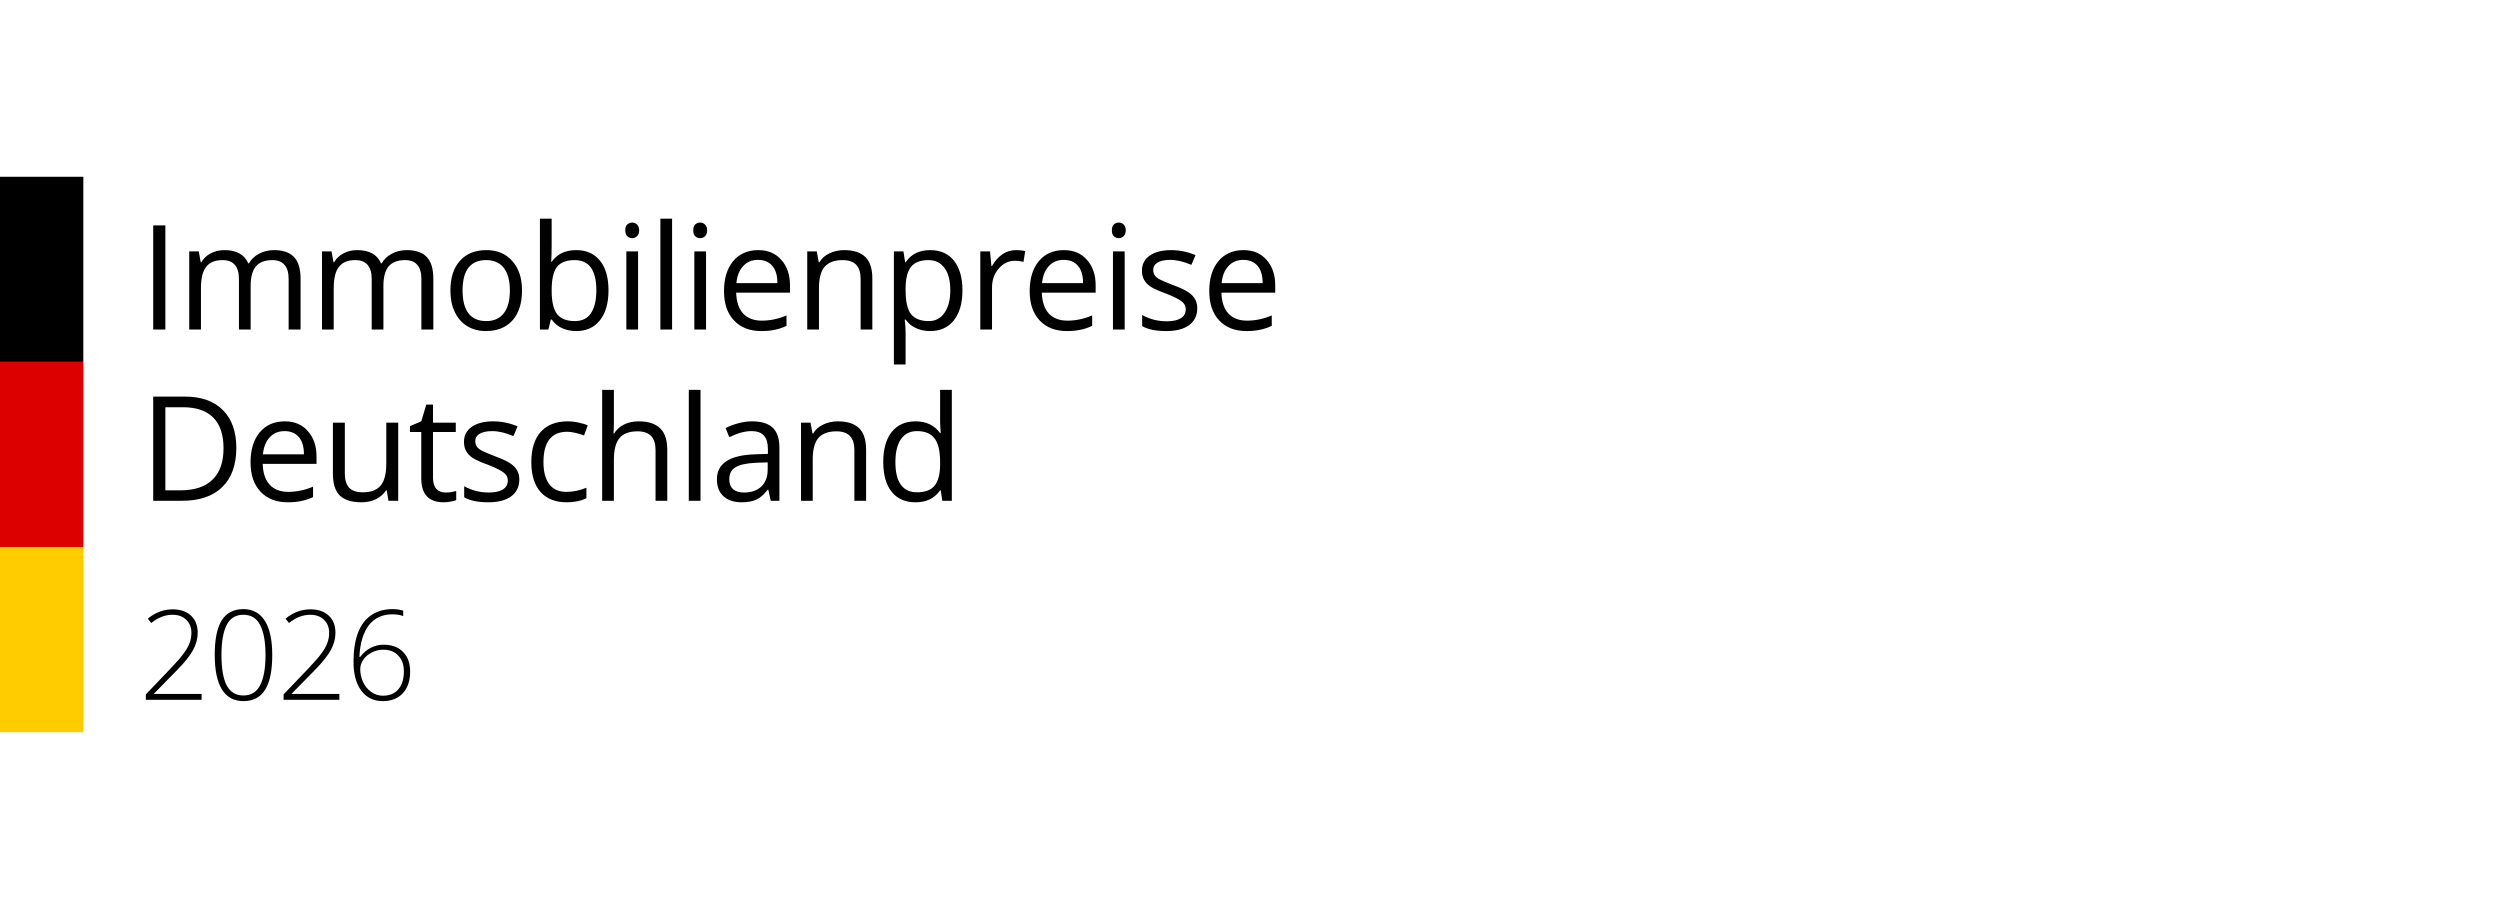
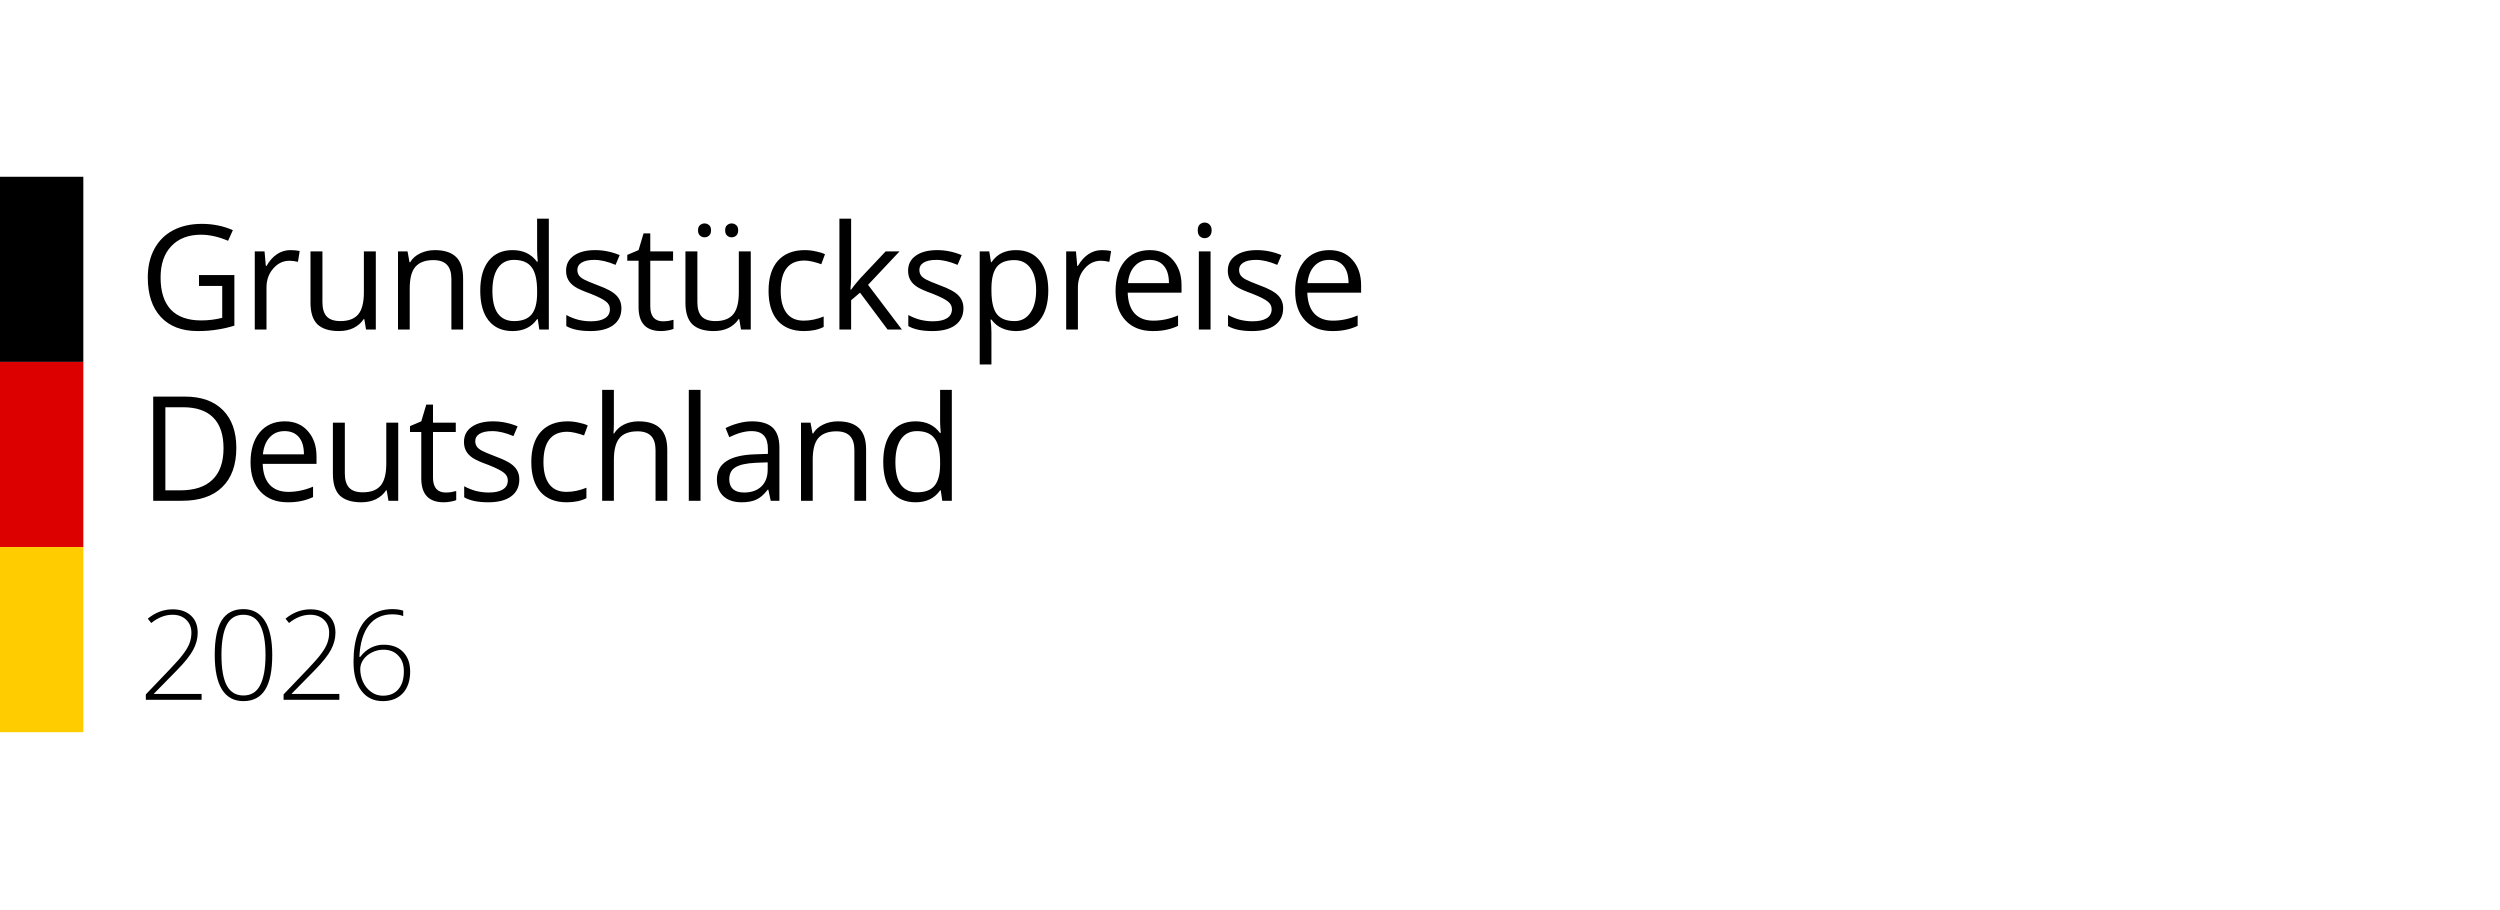
<svg xmlns="http://www.w3.org/2000/svg" width="110" height="40" viewBox="0 0 180 40">
  <rect x="0" y="0" width="6" height="13.33" fill="#000000" />
  <rect x="0" y="13.33" width="6" height="13.33" fill="#DD0000" />
  <rect x="0" y="26.66" width="6" height="13.33" fill="#FFCC00" />
-   <text x="10" y="11" font-family="'Open Sans', system-ui, -apple-system, sans-serif" font-size="10.5" font-weight="500" fill="#000000" letter-spacing="-0.02em">Immobilienpreise</text>
+   <text x="10" y="11" font-family="'Open Sans', system-ui, -apple-system, sans-serif" font-size="10.5" font-weight="500" fill="#000000" letter-spacing="-0.02em">Grundstückspreise</text>
  <text x="10" y="23.33" font-family="'Open Sans', system-ui, -apple-system, sans-serif" font-size="10.5" font-weight="500" fill="#000000" letter-spacing="-0.02em">Deutschland</text>
  <text x="10" y="37.66" font-family="'Open Sans', system-ui, -apple-system, sans-serif" font-size="9" font-weight="300" fill="#000000" letter-spacing="-0.02em">2026</text>
</svg>
